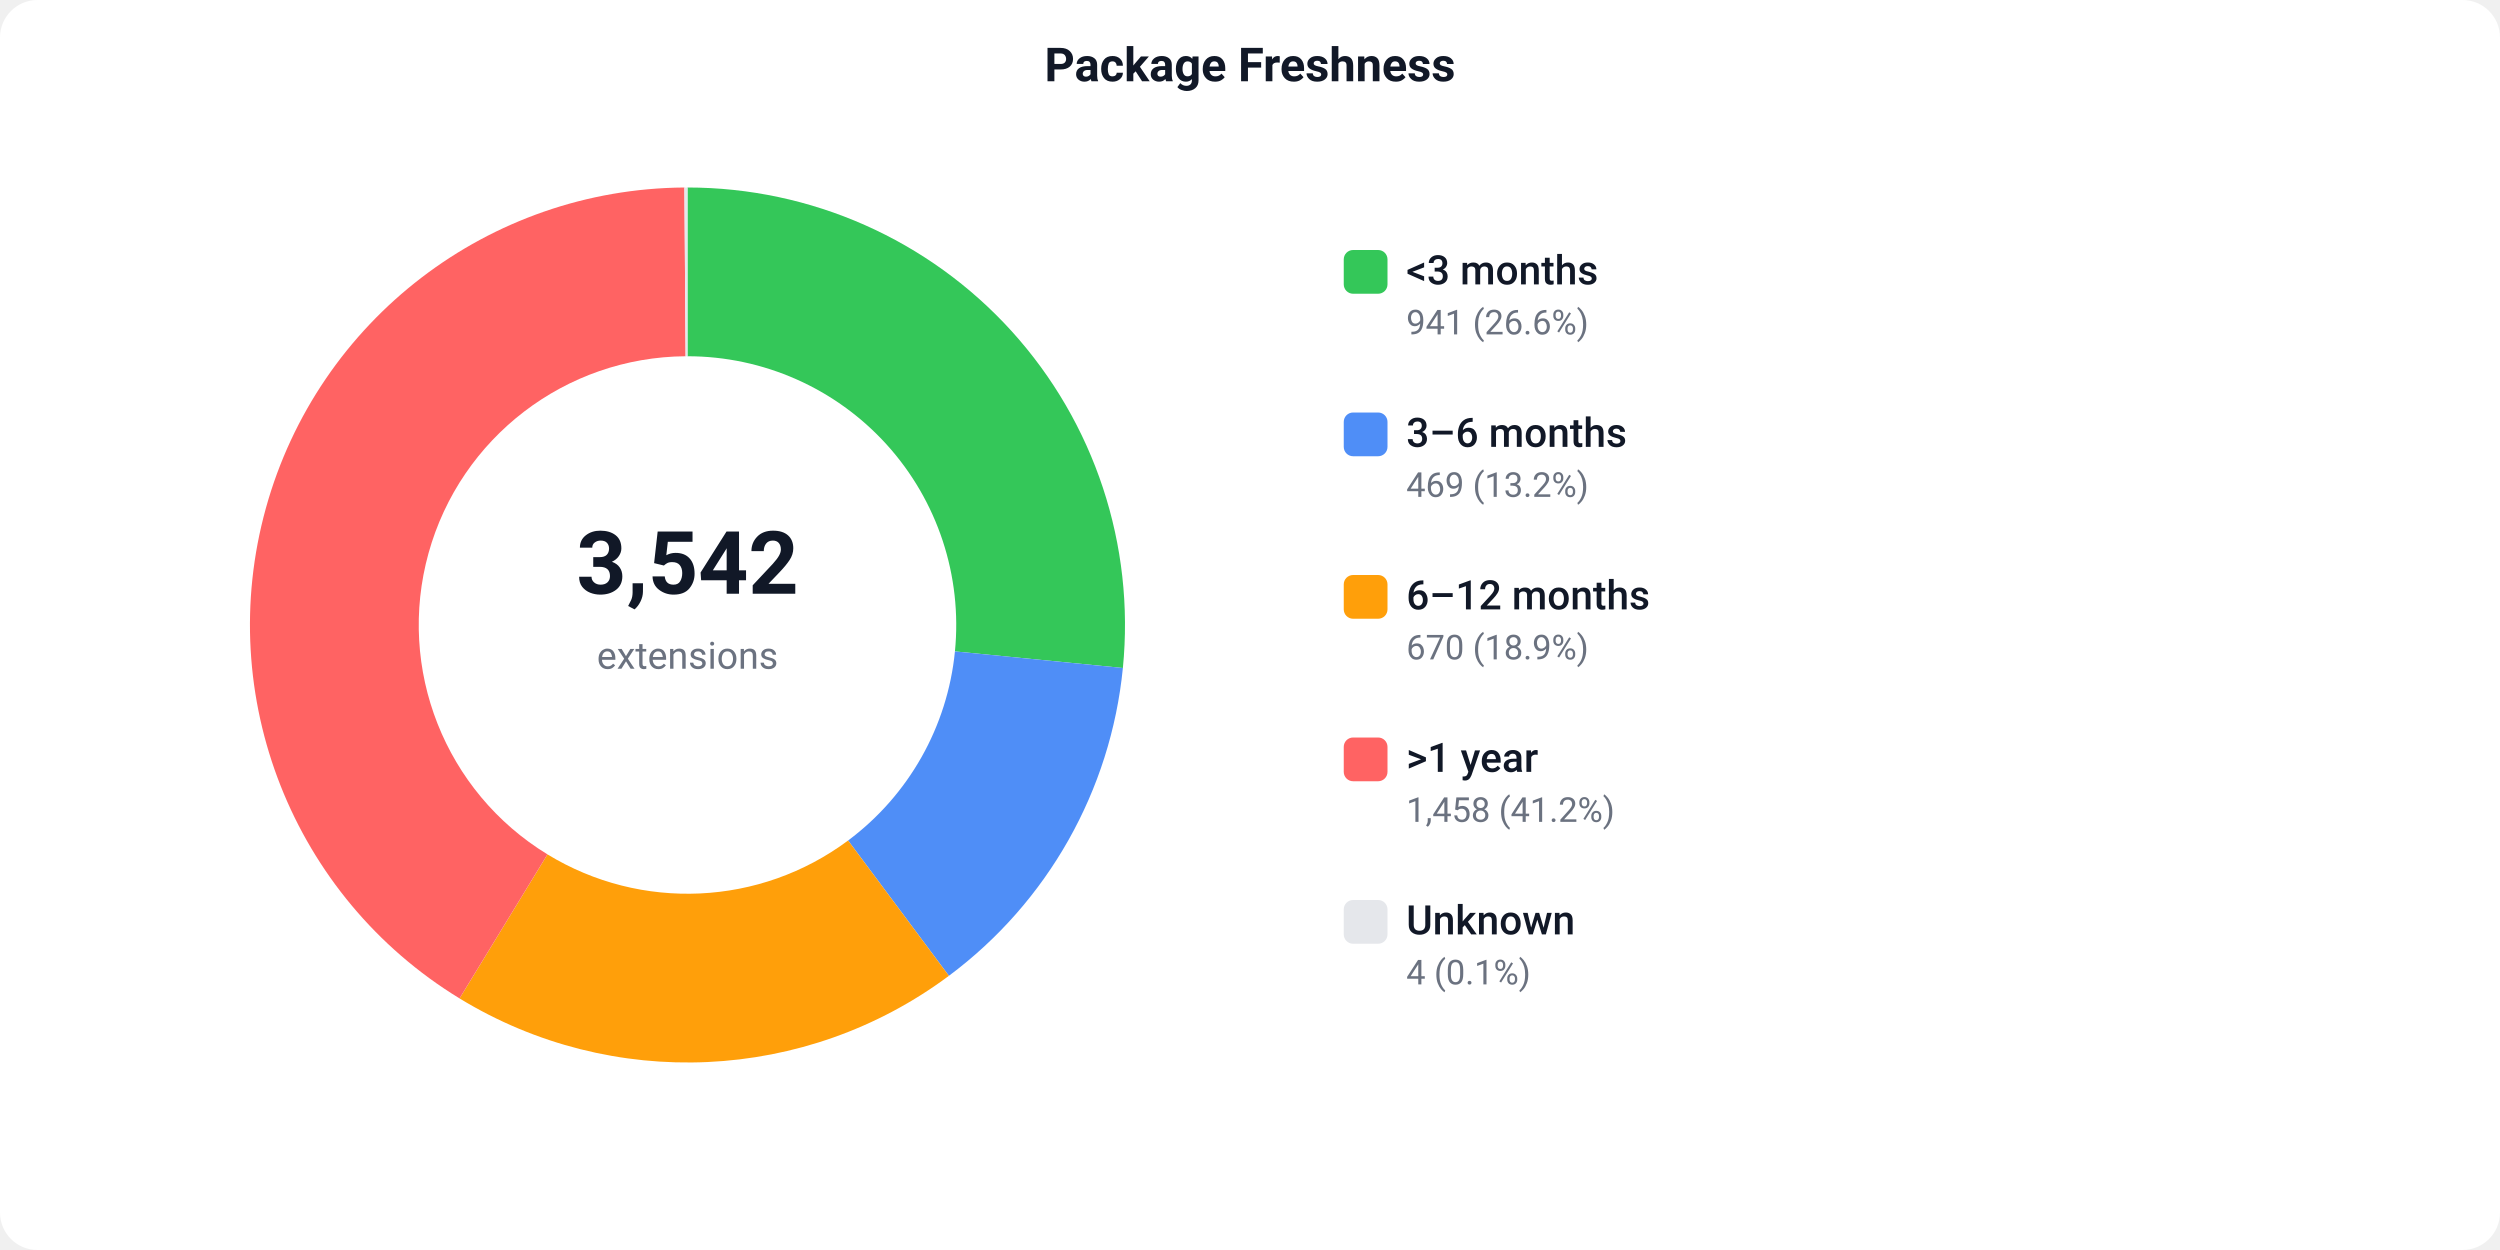
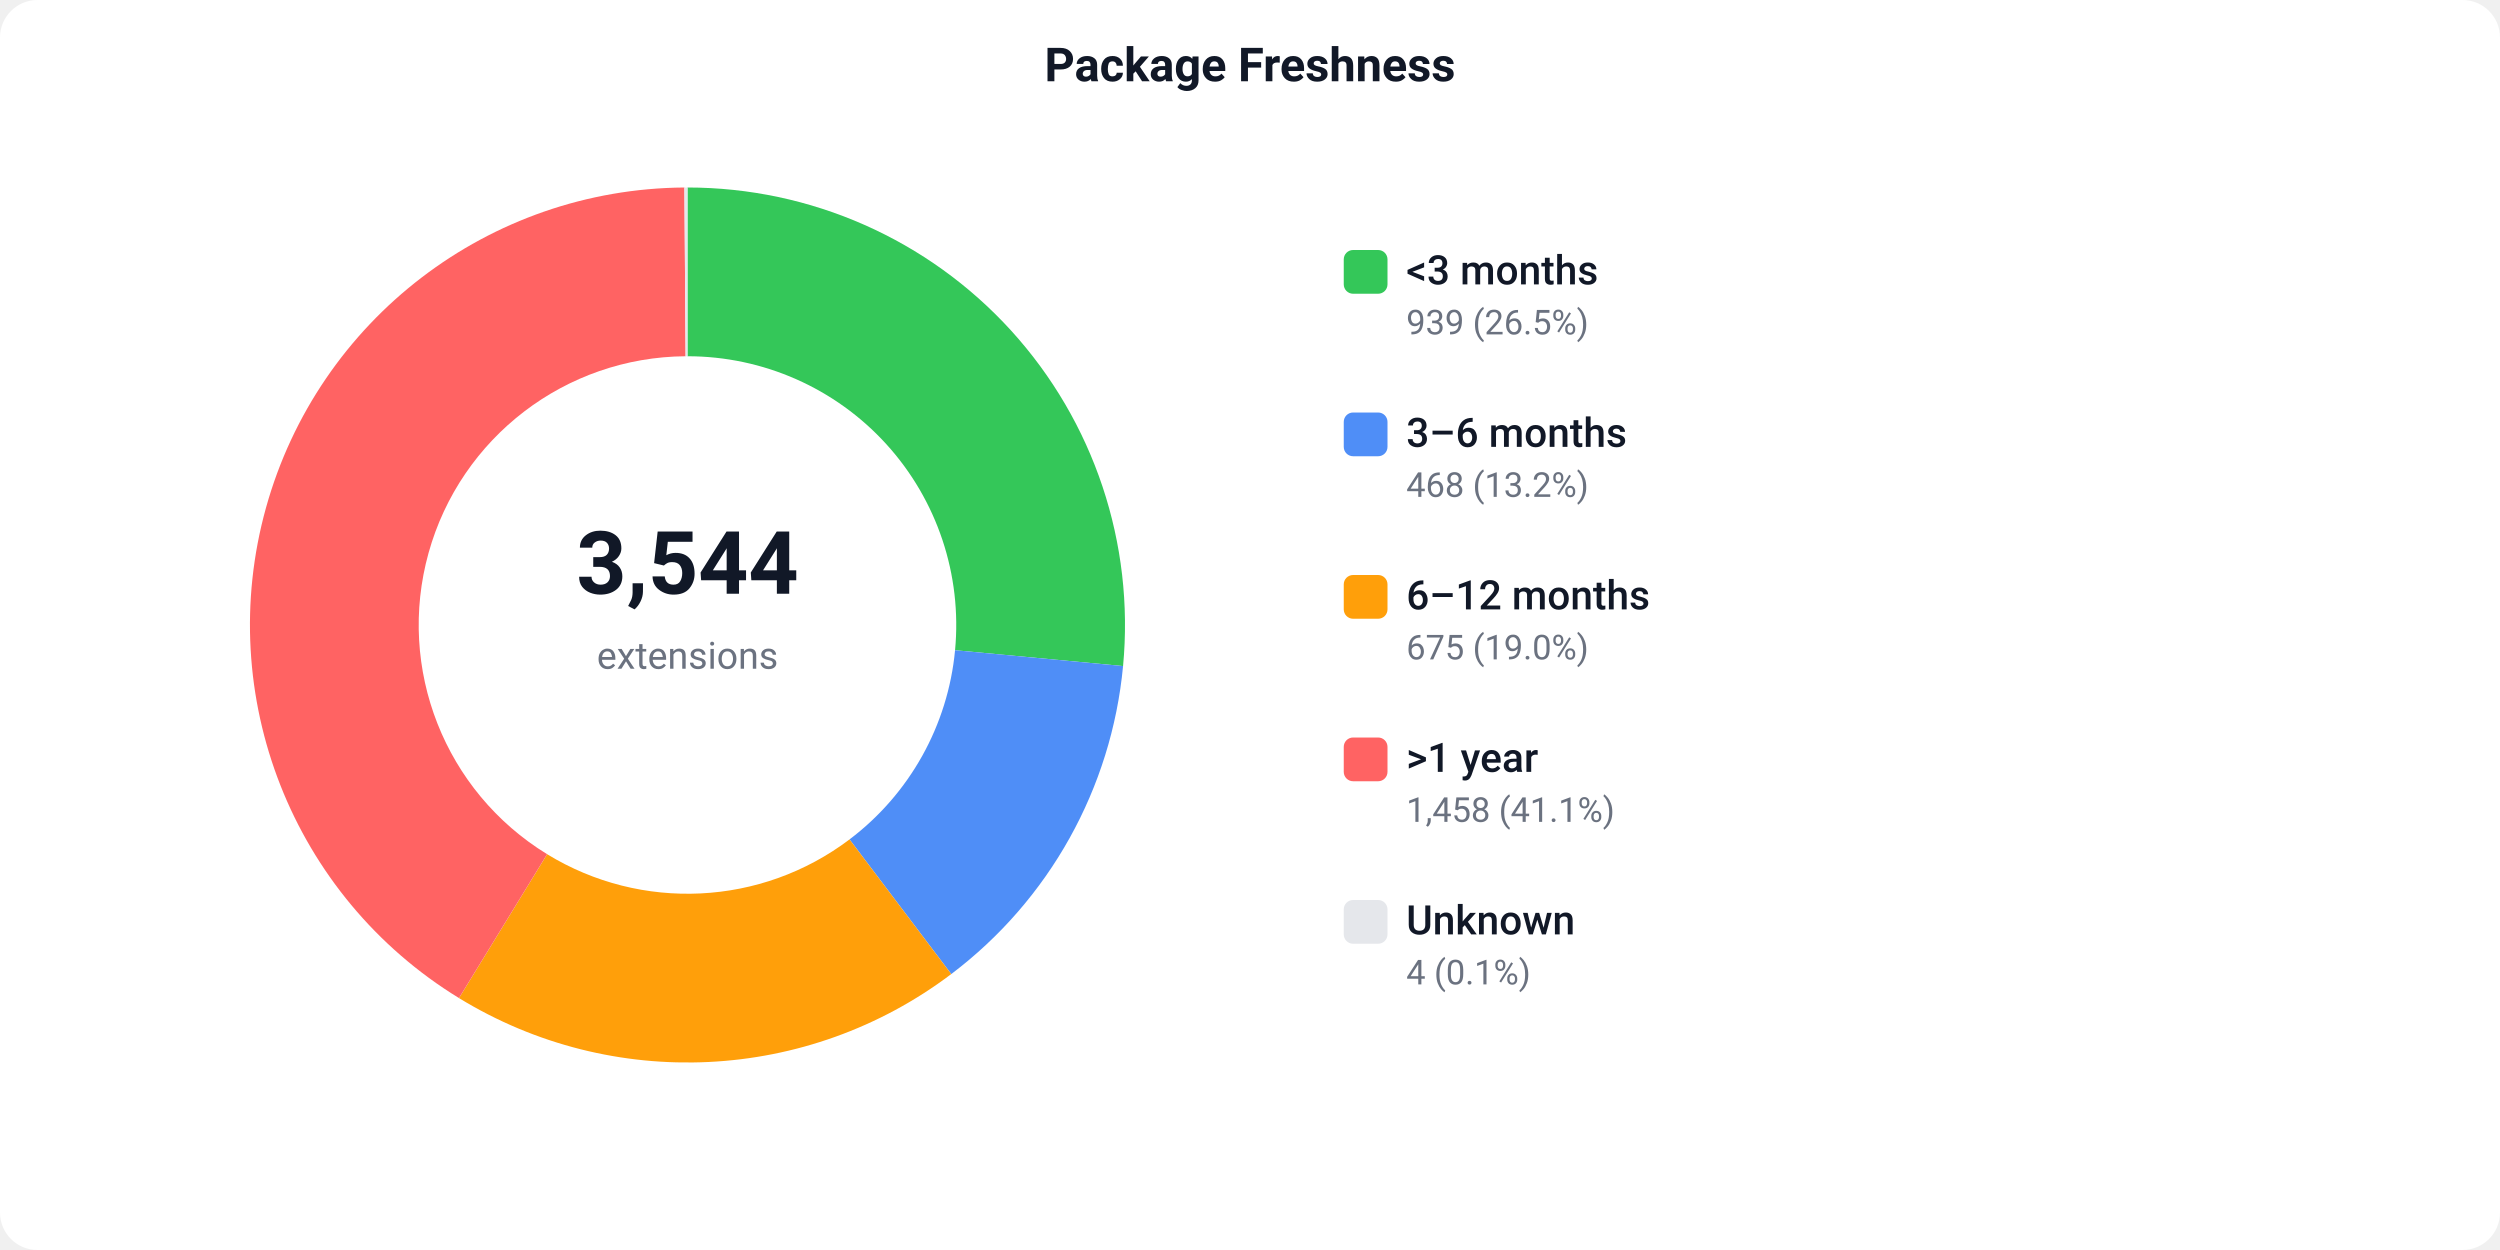
<svg xmlns="http://www.w3.org/2000/svg" width="800" height="400" viewBox="0 0 800 400">
  <defs>
    <style>text { font-family: -apple-system, BlinkMacSystemFont, 'Segoe UI', Roboto, sans-serif; }</style>
  </defs>
  <rect width="800" height="400" fill="#ffffff" rx="12" />
  <text x="400" y="26" text-anchor="middle" font-size="15" font-weight="600" fill="#111827">Package Freshness</text>
-   <path d="M 220.00 60.00 A 140 140 0 0 1 359.32 213.76 L 305.58 208.45 A 86 86 0 0 0 220.00 114.00 Z" fill="#34C759" />
-   <path d="M 359.32 213.76 A 140 140 0 0 1 303.65 312.26 L 271.39 268.96 A 86 86 0 0 0 305.58 208.45 Z" fill="#4F8EF7" />
-   <path d="M 303.65 312.26 A 140 140 0 0 1 147.05 319.49 L 175.19 273.40 A 86 86 0 0 0 271.39 268.96 Z" fill="#FF9F0A" />
-   <path d="M 147.05 319.49 A 140 140 0 0 1 219.01 60.00 L 219.39 114.00 A 86 86 0 0 0 175.19 273.40 Z" fill="#FF6363" />
+   <path d="M 220.00 60.00 A 140 140 0 0 1 359.38 213.14 L 305.62 208.07 A 86 86 0 0 0 220.00 114.00 Z" fill="#34C759" />
+   <path d="M 359.38 213.14 A 140 140 0 0 1 304.40 311.70 L 271.85 268.61 A 86 86 0 0 0 305.62 208.07 Z" fill="#4F8EF7" />
+   <path d="M 304.40 311.70 A 140 140 0 0 1 146.87 319.38 L 175.08 273.34 A 86 86 0 0 0 271.85 268.61 Z" fill="#FF9F0A" />
+   <path d="M 146.87 319.38 A 140 140 0 0 1 219.01 60.00 L 219.39 114.00 A 86 86 0 0 0 175.08 273.34 Z" fill="#FF6363" />
  <path d="M 219.01 60.00 A 140 140 0 0 1 220.00 60.00 L 220.00 114.00 A 86 86 0 0 0 219.39 114.00 Z" fill="#e5e7eb" />
-   <text x="220" y="190" text-anchor="middle" font-size="28" font-weight="700" fill="#111827">3,542</text>
+   <text x="220" y="190" text-anchor="middle" font-size="28" font-weight="700" fill="#111827">3,544</text>
  <text x="220" y="214" text-anchor="middle" font-size="12" fill="#6b7280">extensions</text>
  <rect x="430" y="80" width="14" height="14" fill="#34C759" rx="3" />
  <text x="450" y="91" font-size="13" font-weight="500" fill="#111827">&lt;3 months</text>
-   <text x="450" y="107" font-size="11" fill="#6b7280">941 (26.6%)</text>
+   <text x="450" y="107" font-size="11" fill="#6b7280">939 (26.5%)</text>
  <rect x="430" y="132" width="14" height="14" fill="#4F8EF7" rx="3" />
  <text x="450" y="143" font-size="13" font-weight="500" fill="#111827">3–6 months</text>
-   <text x="450" y="159" font-size="11" fill="#6b7280">469 (13.2%)</text>
+   <text x="450" y="159" font-size="11" fill="#6b7280">468 (13.2%)</text>
  <rect x="430" y="184" width="14" height="14" fill="#FF9F0A" rx="3" />
  <text x="450" y="195" font-size="13" font-weight="500" fill="#111827">6–12 months</text>
-   <text x="450" y="211" font-size="11" fill="#6b7280">670 (18.9%)</text>
+   <text x="450" y="211" font-size="11" fill="#6b7280">675 (19.0%)</text>
  <rect x="430" y="236" width="14" height="14" fill="#FF6363" rx="3" />
  <text x="450" y="247" font-size="13" font-weight="500" fill="#111827">&gt;1 year</text>
-   <text x="450" y="263" font-size="11" fill="#6b7280">1,458 (41.2%)</text>
+   <text x="450" y="263" font-size="11" fill="#6b7280">1,458 (41.1%)</text>
  <rect x="430" y="288" width="14" height="14" fill="#e5e7eb" rx="3" />
  <text x="450" y="299" font-size="13" font-weight="500" fill="#111827">Unknown</text>
  <text x="450" y="315" font-size="11" fill="#6b7280">4 (0.1%)</text>
</svg>
